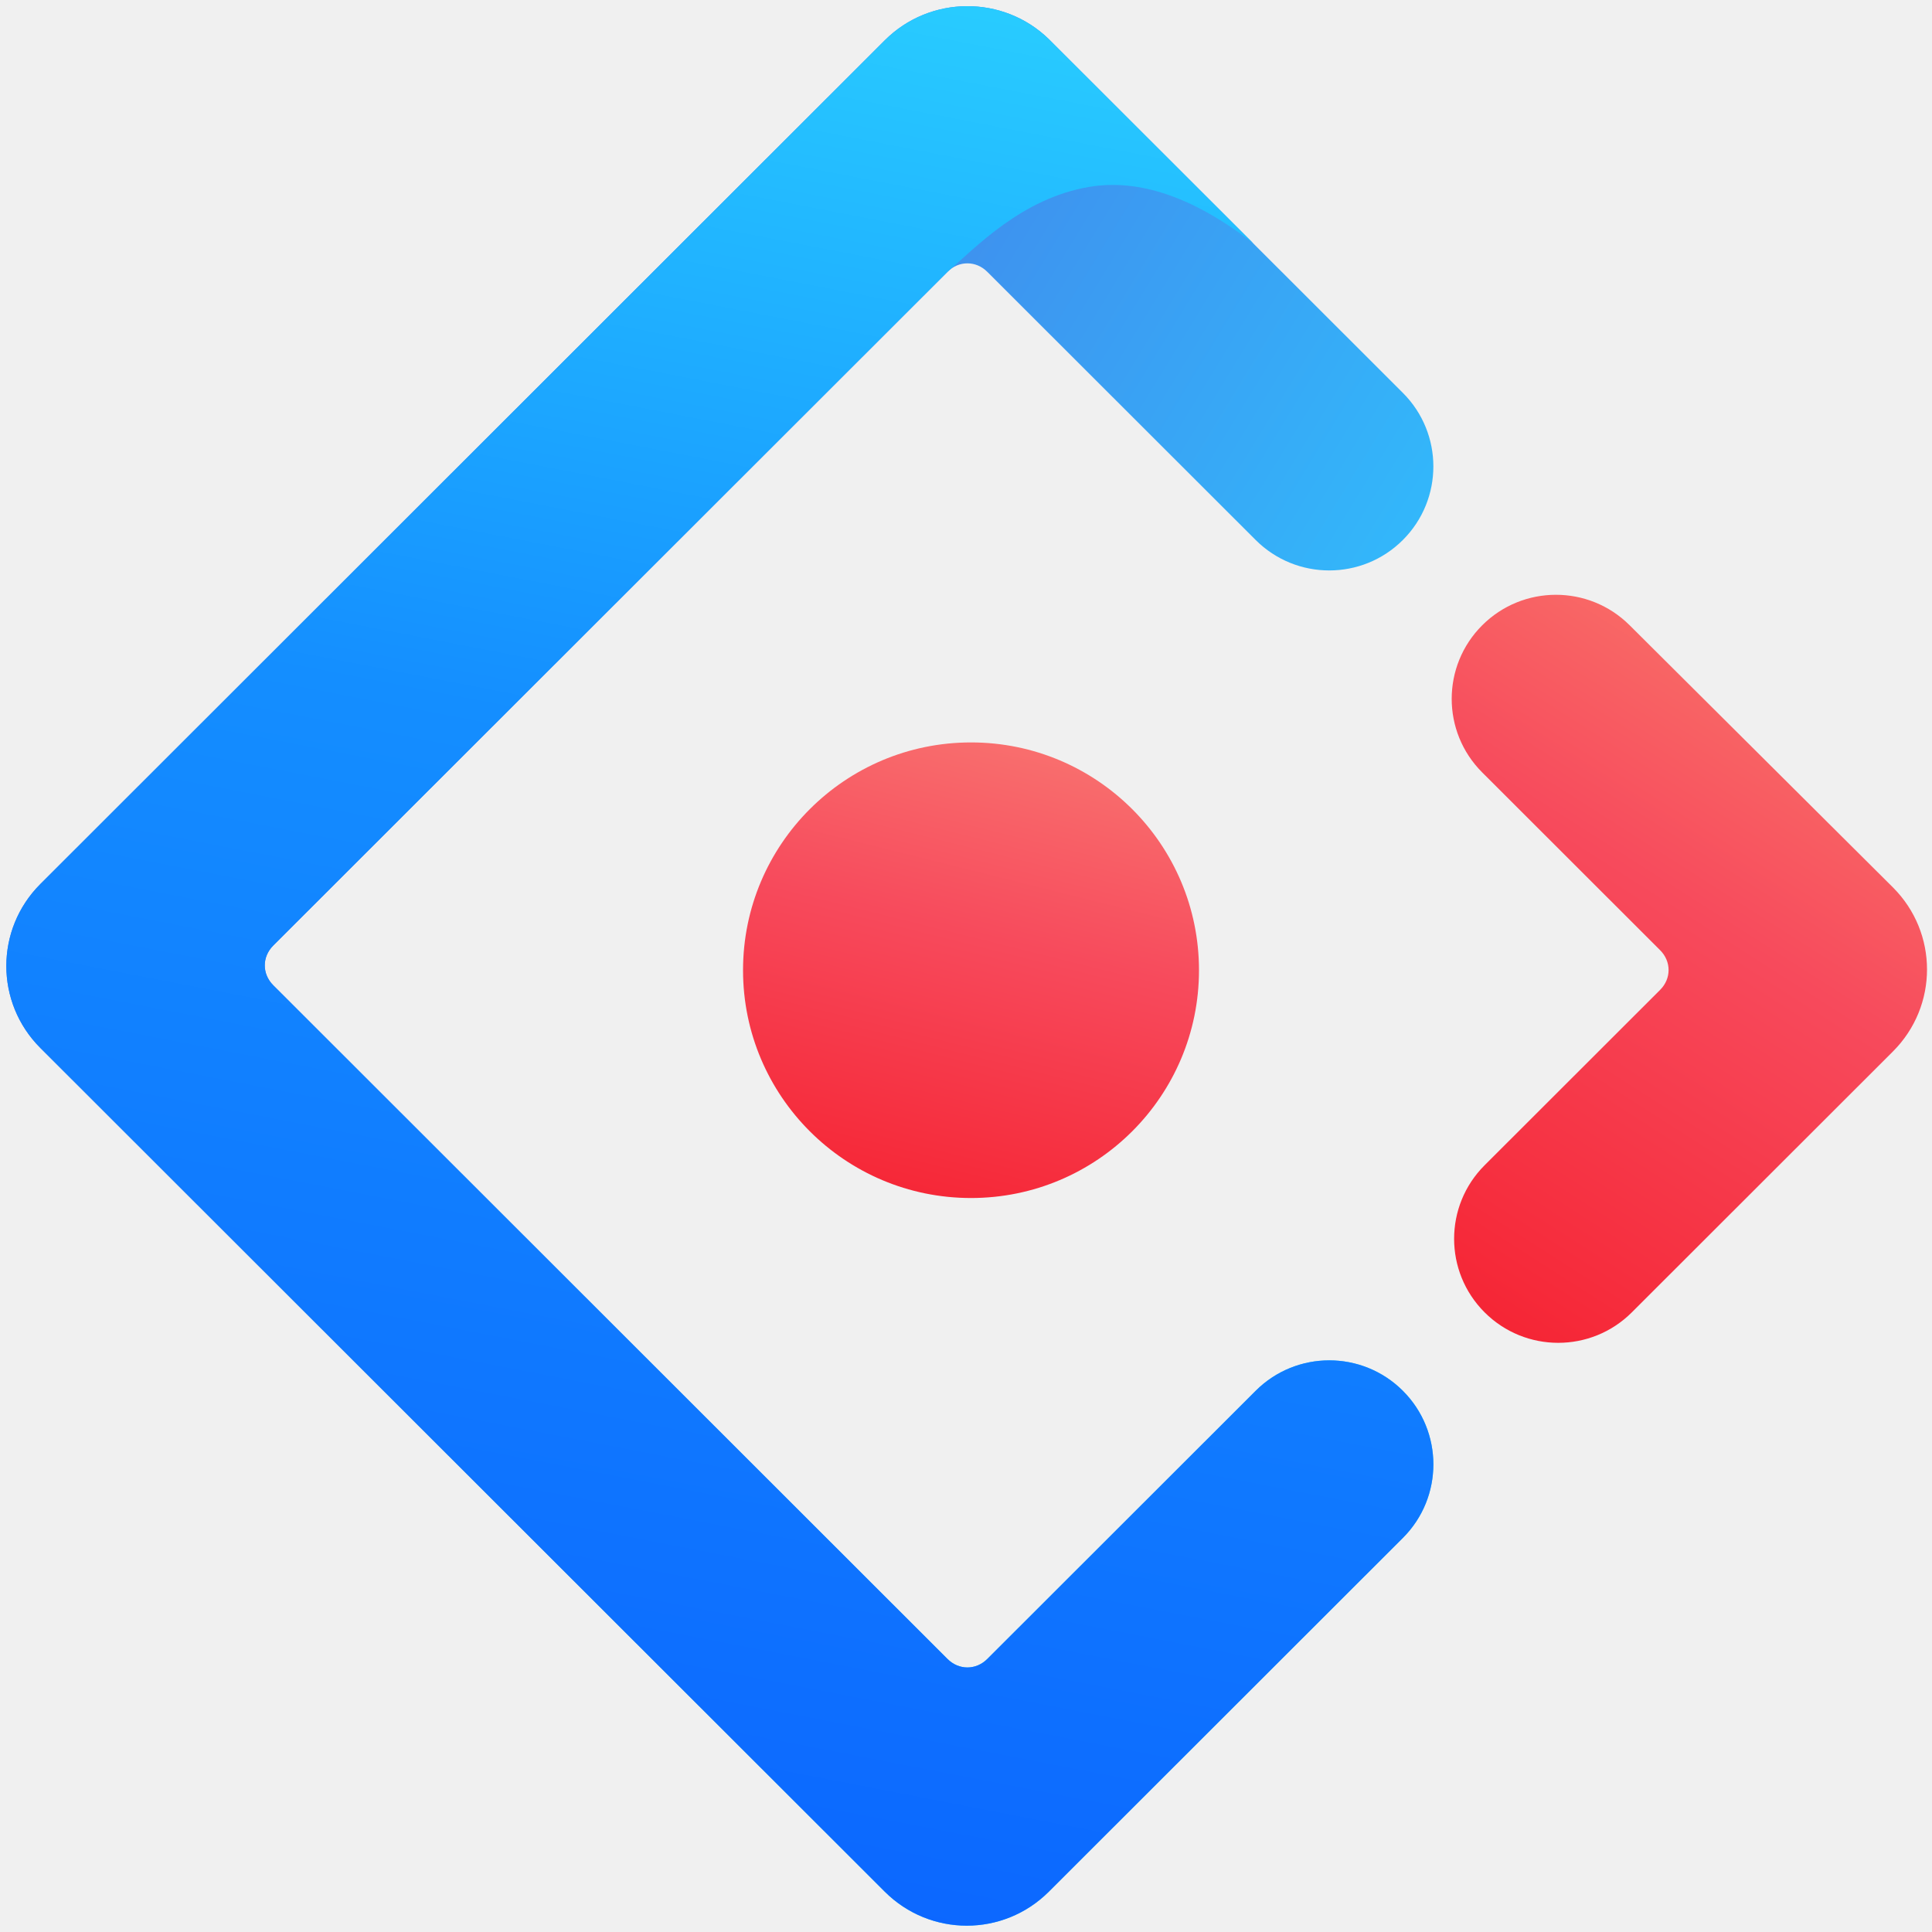
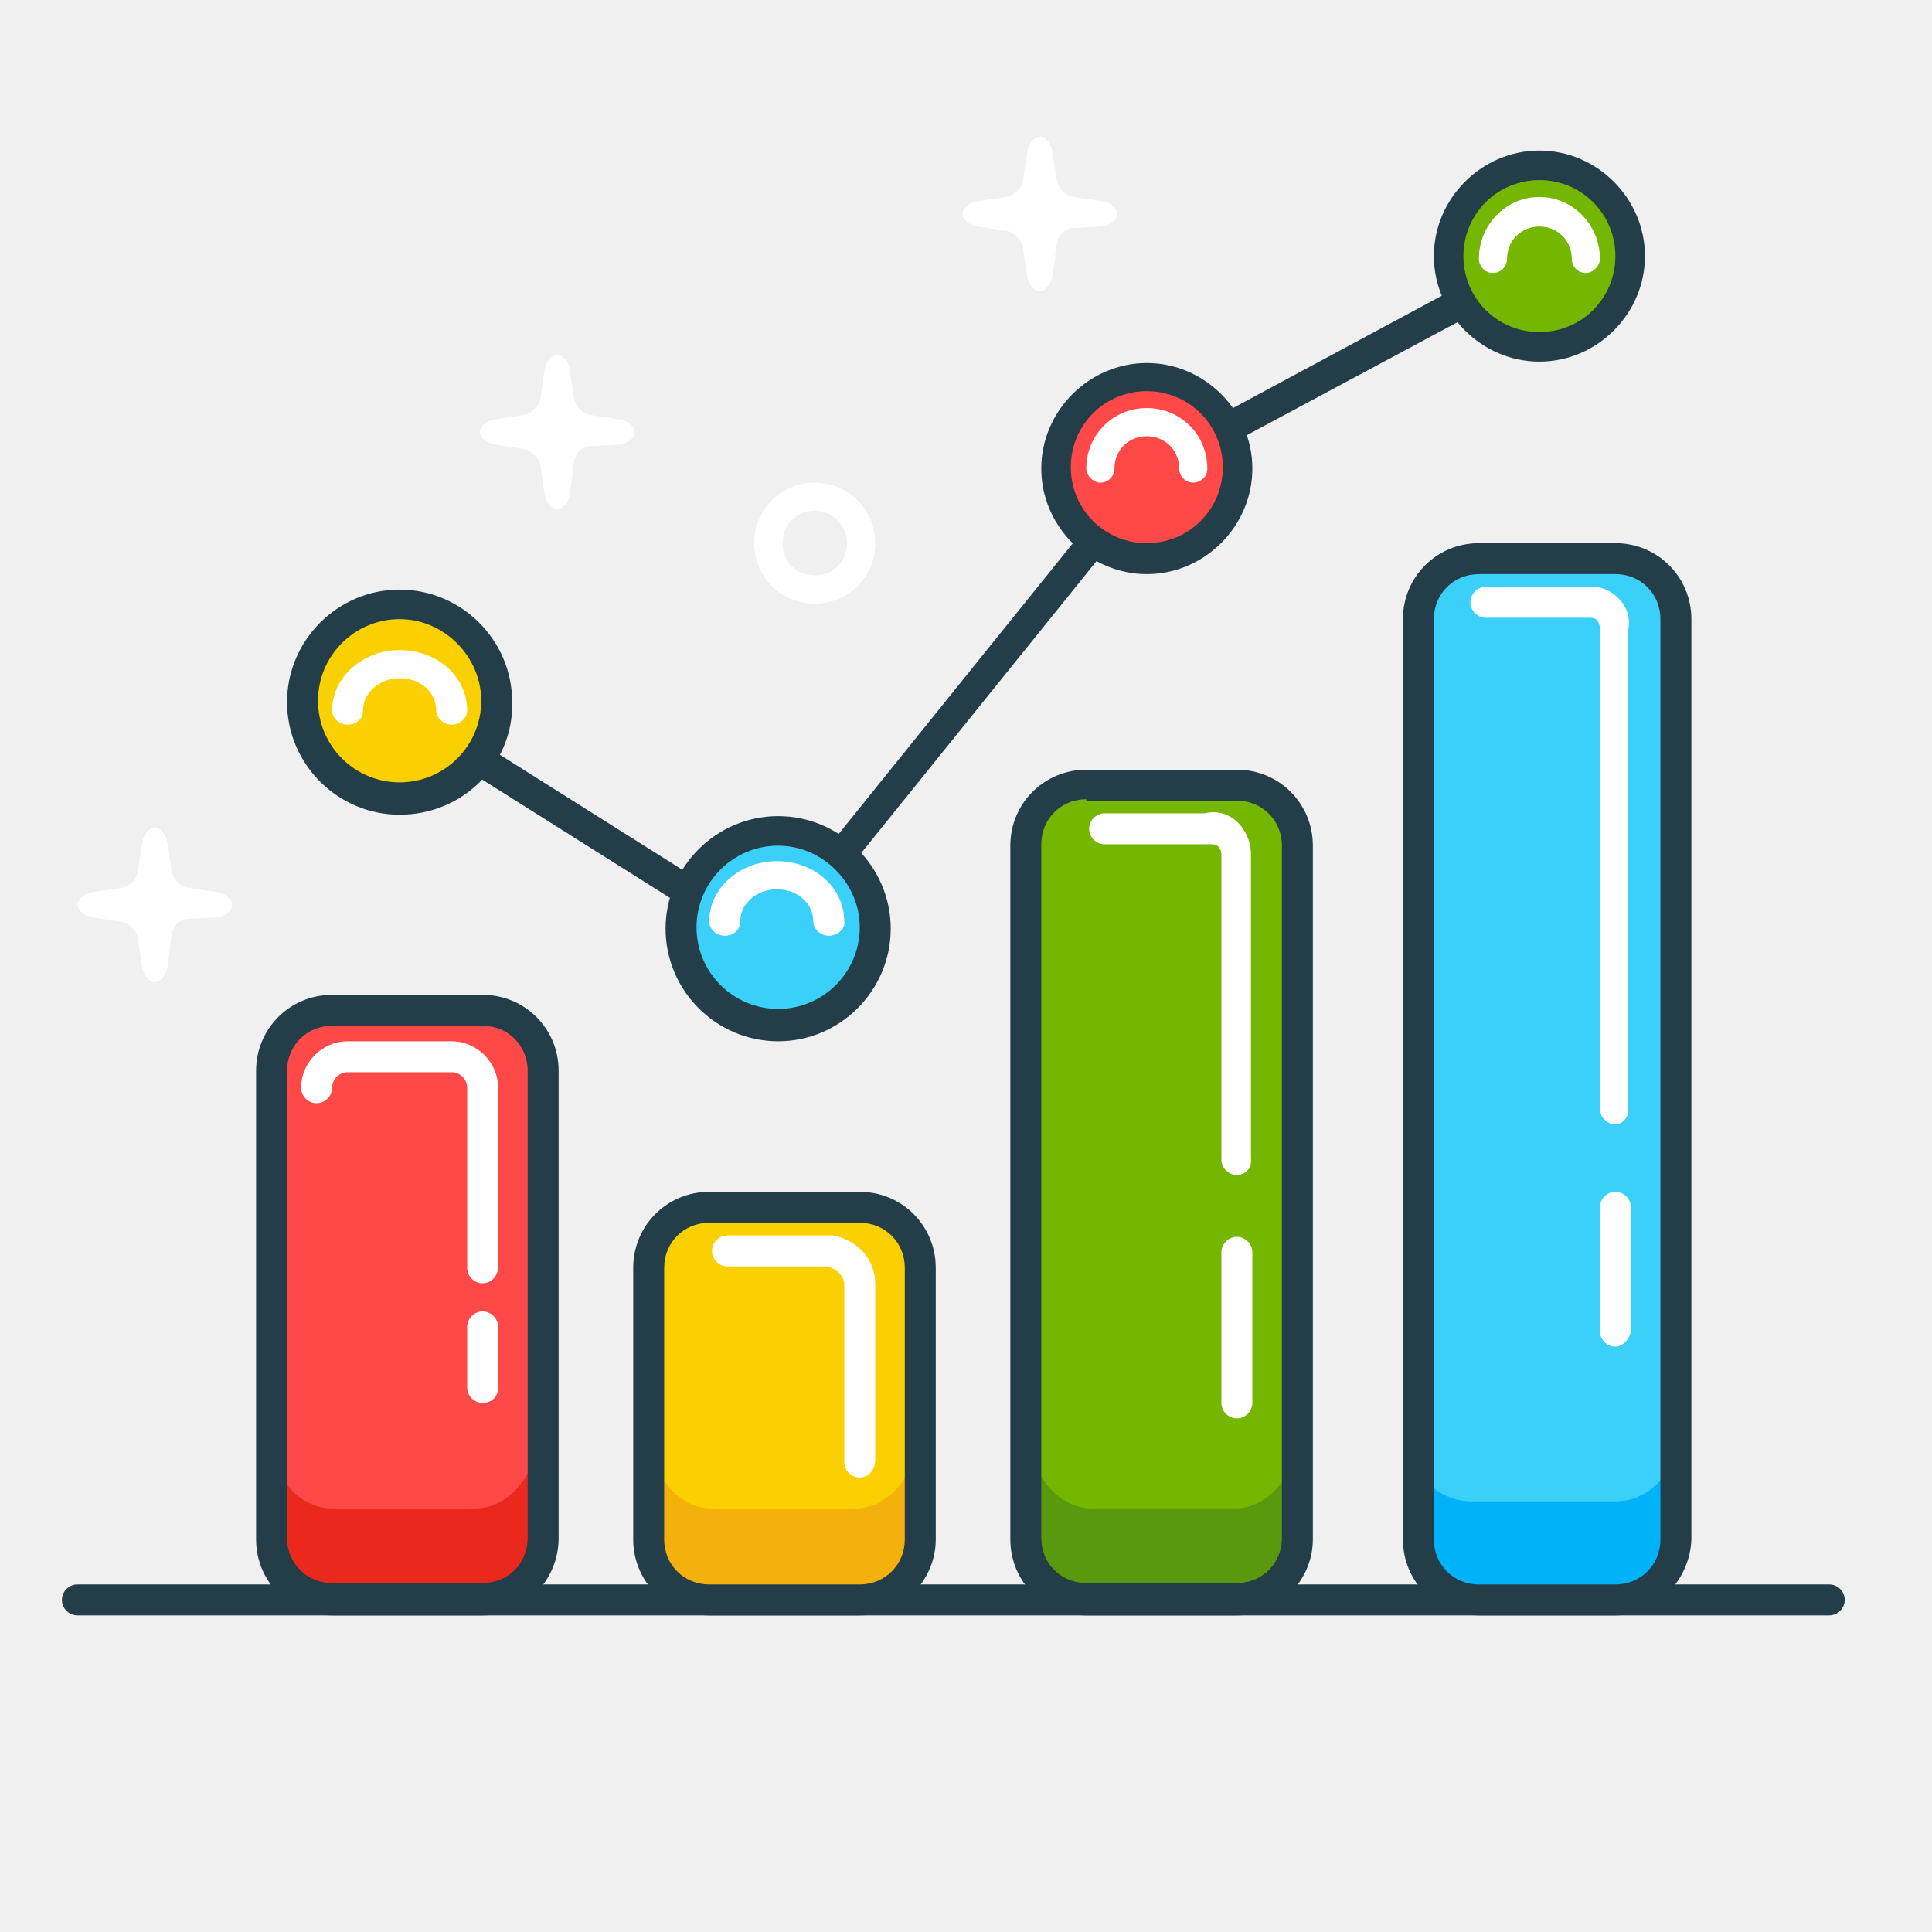
- <svg xmlns="http://www.w3.org/2000/svg" width="200" height="200" version="1.1" viewBox="0 0 200 200">
-   <defs>
-     <linearGradient id="linearGradient-1" x1="62.102%" x2="108.197%" y1="0%" y2="37.864%">
-       <stop offset="0%" stop-color="#4285EB" />
-       <stop offset="100%" stop-color="#2EC7FF" />
-     </linearGradient>
-     <linearGradient id="linearGradient-2" x1="69.644%" x2="54.043%" y1="0%" y2="108.457%">
-       <stop offset="0%" stop-color="#29CDFF" />
-       <stop offset="37.86%" stop-color="#148EFF" />
-       <stop offset="100%" stop-color="#0A60FF" />
-     </linearGradient>
-     <linearGradient id="linearGradient-3" x1="69.691%" x2="16.723%" y1="-12.974%" y2="117.391%">
-       <stop offset="0%" stop-color="#FA816E" />
-       <stop offset="41.473%" stop-color="#F74A5C" />
-       <stop offset="100%" stop-color="#F51D2C" />
-     </linearGradient>
-     <linearGradient id="linearGradient-4" x1="68.128%" x2="30.44%" y1="-35.691%" y2="114.943%">
-       <stop offset="0%" stop-color="#FA8E7D" />
-       <stop offset="51.264%" stop-color="#F74A5C" />
-       <stop offset="100%" stop-color="#F51D2C" />
-     </linearGradient>
-   </defs>
-   <g id="Page-1" fill="none" fill-rule="evenodd" stroke="none" stroke-width="1">
-     <g id="logo" transform="translate(-20, -20)">
-       <g id="Group-28-Copy-5" transform="translate(20, 20)">
-         <g id="Group-27-Copy-3">
-           <g id="Group-25" fill-rule="nonzero">
-             <g id="2">
-               <path id="Shape" fill="url(#linearGradient-1)" d="M91.588,4.177 L4.18,91.513 C-0.519,96.208 -0.519,103.792 4.18,108.487 L91.588,195.823 C96.287,200.519 103.877,200.519 108.577,195.823 L145.225,159.205 C149.434,155 149.434,148.182 145.225,143.977 C141.017,139.772 134.194,139.772 129.985,143.977 L102.202,171.737 C101.032,172.906 99.257,172.906 98.088,171.737 L28.286,101.993 C27.116,100.824 27.116,99.051 28.286,97.882 L98.088,28.138 C99.257,26.969 101.032,26.969 102.202,28.138 L129.985,55.898 C134.194,60.103 141.017,60.103 145.225,55.898 C149.434,51.693 149.434,44.876 145.225,40.671 L108.581,4.056 C103.862,-0.538 96.269,-0.501 91.588,4.177 Z" />
-               <path id="Shape" fill="url(#linearGradient-2)" d="M91.588,4.177 L4.18,91.513 C-0.519,96.208 -0.519,103.792 4.18,108.487 L91.588,195.823 C96.287,200.519 103.877,200.519 108.577,195.823 L145.225,159.205 C149.434,155 149.434,148.182 145.225,143.977 C141.017,139.772 134.194,139.772 129.985,143.977 L102.202,171.737 C101.032,172.906 99.257,172.906 98.088,171.737 L28.286,101.993 C27.116,100.824 27.116,99.051 28.286,97.882 L98.088,28.138 C101,25.627 105.752,20.542 112.73,19.352 C117.916,18.469 123.585,20.414 129.739,25.189 C125.625,21.078 118.572,14.034 108.581,4.056 C103.862,-0.538 96.269,-0.501 91.588,4.177 Z" />
-             </g>
-             <path id="Shape" fill="url(#linearGradient-3)" d="M153.686,135.855 C157.894,140.06 164.717,140.06 168.926,135.855 L195.96,108.843 C200.659,104.147 200.659,96.564 195.961,91.869 L168.691,64.718 C164.472,60.518 157.647,60.524 153.436,64.732 C149.227,68.937 149.227,75.754 153.436,79.959 L171.854,98.362 C173.024,99.531 173.024,101.305 171.854,102.473 L153.686,120.627 C149.477,124.832 149.477,131.65 153.686,135.855 Z" />
-           </g>
-           <ellipse id="Combined-Shape" cx="100.519" cy="100.437" fill="url(#linearGradient-4)" rx="23.6" ry="23.581" />
-         </g>
-       </g>
-     </g>
-   </g>
+ <svg xmlns="http://www.w3.org/2000/svg" t="1712030588523" class="icon" viewBox="0 0 1024 1024" version="1.1" p-id="8925" width="200" height="200">
+   <path d="M969.556 856.192H41.02c-4.475 0-8.204-3.729-8.204-8.204s3.729-8.204 8.204-8.204H969.556c4.475 0 8.204 3.729 8.204 8.204s-3.729 8.204-8.204 8.204z" fill="#233E49" p-id="8926" />
+   <path d="M284.154 814.427c0 17.899-14.17 32.07-32.07 32.07H176.012c-17.899 0-32.07-14.17-32.07-32.07V562.342c0-17.899 14.17-32.07 32.07-32.07h76.073c17.899 0 32.07 14.17 32.07 32.07v252.084z" fill="#FF4848" p-id="8927" />
+   <path d="M485.524 814.427c0 17.899-14.17 32.07-32.07 32.07H377.381c-17.899 0-32.07-14.17-32.07-32.07V670.485c0-17.899 14.17-32.07 32.07-32.07h76.073c17.899 0 32.07 14.17 32.07 32.07v143.942z" fill="#FBD000" p-id="8928" />
+   <path d="M686.893 814.427c0 17.899-14.17 32.07-32.07 32.07H578.75c-17.899 0-32.07-14.17-32.07-32.07V442.267c0-17.899 14.17-32.07 32.07-32.07h76.073c17.899 0 32.07 14.17 32.07 32.07v372.16z" fill="#75B600" p-id="8929" />
+   <path d="M887.516 814.427c0 17.899-14.17 32.07-32.07 32.07h-76.073c-17.899 0-32.07-14.17-32.07-32.07V325.92c0-17.899 14.17-32.07 32.07-32.07h76.073c17.899 0 32.07 14.17 32.07 32.07v488.507z" fill="#3AD0F9" p-id="8930" />
+   <path d="M407.959 507.898c-1.492 0-2.983-0.746-4.475-1.492L205.844 381.856c-3.729-2.237-5.221-7.458-2.237-11.187 2.237-3.729 7.458-5.221 11.187-2.237l191.674 120.822L604.108 243.881l2.237-2.237L812.935 130.517c3.729-2.237 8.95-0.746 11.187 2.983 2.237 3.729 0.746 8.95-2.983 11.187L615.295 255.068l-201.369 249.847c-1.492 2.237-3.729 2.983-5.966 2.983z" fill="#233E49" p-id="8931" />
+   <path d="M410.197 489.999m-49.969 0a49.969 49.969 0 1 0 99.939 0 49.969 49.969 0 1 0-99.939 0Z" fill="#3AD0F9" p-id="8932" />
+   <path d="M610.074 248.355m-49.969 0a49.969 49.969 0 1 0 99.939 0 49.969 49.969 0 1 0-99.939 0Z" fill="#FF4848" p-id="8933" />
+   <path d="M210.319 375.143m-49.969 0a49.969 49.969 0 1 0 99.939 0 49.969 49.969 0 1 0-99.939 0Z" fill="#FBD000" p-id="8934" />
+   <path d="M813.681 136.484m-49.969 0a49.969 49.969 0 1 0 99.939 0 49.969 49.969 0 1 0-99.939 0Z" fill="#75B600" p-id="8935" />
+   <path d="M211.811 431.825c-32.816 0-59.665-26.849-59.665-59.665s26.849-59.665 59.665-59.665 59.665 26.849 59.665 59.665c0.746 32.816-26.103 59.665-59.665 59.665z m0-103.668c-23.866 0-43.257 19.391-43.257 43.257 0 23.866 19.391 43.257 43.257 43.257 23.866 0 43.257-19.391 43.257-43.257 0-23.12-19.391-43.257-43.257-43.257zM412.434 551.901c-32.816 0-59.665-26.849-59.665-59.665s26.849-59.665 59.665-59.665 59.665 26.849 59.665 59.665-26.849 59.665-59.665 59.665z m0-103.668c-23.866 0-43.257 19.391-43.257 43.257 0 23.866 19.391 43.257 43.257 43.257 23.866 0 43.257-19.391 43.257-43.257 0-23.12-19.391-43.257-43.257-43.257z" fill="#233E49" p-id="8936" />
+   <path d="M252.084 799.511H176.012c-17.899 0-32.07-17.899-32.07-35.799v49.969c0 17.899 14.17 32.07 32.07 32.07h76.073c17.899 0 32.07-14.17 32.07-32.07v-49.969c0 17.899-14.916 35.799-32.07 35.799z" fill="#EA291C" p-id="8937" />
+   <path d="M453.454 799.511H377.381c-17.899 0-32.07-17.899-32.07-35.799v49.969c0 17.899 14.17 32.07 32.07 32.07h76.073c17.899 0 32.07-14.17 32.07-32.07v-49.969c0 17.899-14.916 35.799-32.07 35.799z" fill="#F4B10B" p-id="8938" />
+   <path d="M856.192 795.782h-76.073c-17.899 0-32.07-14.17-32.07-32.07v49.969c0 17.899 14.17 32.07 32.07 32.07h76.073c17.899 0 32.07-14.17 32.07-32.07v-49.969c-0.746 17.899-14.916 32.07-32.07 32.07z" fill="#00B3F9" p-id="8939" />
+   <path d="M607.837 304.291c-30.578 0-55.936-25.358-55.936-55.936s25.358-55.936 55.936-55.936 55.936 25.358 55.936 55.936-25.358 55.936-55.936 55.936z m0-96.956c-22.374 0-40.274 17.899-40.274 40.274 0 22.374 17.899 40.274 40.274 40.274 22.374 0 40.274-17.899 40.274-40.274 0-22.374-17.899-40.274-40.274-40.274z" fill="#233E49" p-id="8940" />
+   <path d="M654.823 799.511H578.75c-17.899 0-32.07-17.899-32.07-35.799v49.969c0 17.899 14.17 32.07 32.07 32.07h76.073c17.899 0 32.07-14.17 32.07-32.07v-49.969c0 17.899-14.916 35.799-32.07 35.799z" fill="#58990D" p-id="8941" />
+   <path d="M815.918 191.674c-30.578 0-55.936-25.358-55.936-55.936s25.358-55.936 55.936-55.936 55.936 25.358 55.936 55.936-25.358 55.936-55.936 55.936z m0-96.21c-22.374 0-40.274 17.899-40.274 40.274s17.899 40.274 40.274 40.274c22.374 0 40.274-17.899 40.274-40.274s-17.899-40.274-40.274-40.274zM255.814 856.192H176.012c-22.374 0-40.274-17.899-40.274-40.274V567.563c0-22.374 17.899-40.274 40.274-40.274h79.802c22.374 0 40.274 17.899 40.274 40.274v247.61c0 22.374-17.899 41.02-40.274 41.02zM176.012 543.697c-13.425 0-23.866 10.441-23.866 23.866v247.61c0 13.425 10.441 23.866 23.866 23.866h79.802c13.425 0 23.866-10.441 23.866-23.866V567.563c0-13.425-10.441-23.866-23.866-23.866H176.012zM455.691 856.192H375.889c-22.374 0-40.274-17.899-40.274-40.274V671.977c0-22.374 17.899-40.274 40.274-40.274h79.802c22.374 0 40.274 17.899 40.274 40.274v143.942c0 21.629-17.899 40.274-40.274 40.274zM375.889 648.111c-13.425 0-23.866 10.441-23.866 23.866v143.942c0 13.425 10.441 23.866 23.866 23.866h79.802c13.425 0 23.866-10.441 23.866-23.866V671.977c0-13.425-10.441-23.866-23.866-23.866H375.889zM655.569 856.192H575.767c-22.374 0-40.274-17.899-40.274-40.274V448.233c0-22.374 17.899-40.274 40.274-40.274h79.802c22.374 0 40.274 17.899 40.274 40.274v367.685c0 21.629-17.899 40.274-40.274 40.274z m-79.802-432.571c-13.425 0-23.866 10.441-23.866 23.866v367.685c0 13.425 10.441 23.866 23.866 23.866h79.802c13.425 0 23.866-10.441 23.866-23.866V448.233c0-13.425-10.441-23.866-23.866-23.866H575.767zM856.192 856.192h-72.344c-22.374 0-40.274-17.899-40.274-40.274V328.157c0-22.374 17.899-40.274 40.274-40.274h72.344c22.374 0 40.274 17.899 40.274 40.274v487.761c-0.746 21.629-18.645 40.274-40.274 40.274z m-72.344-551.901c-13.425 0-23.866 10.441-23.866 23.866v487.761c0 13.425 10.441 23.866 23.866 23.866h72.344c13.425 0 23.866-10.441 23.866-23.866V328.157c0-13.425-10.441-23.866-23.866-23.866h-72.344z" fill="#233E49" p-id="8942" />
+   <path d="M239.406 384.093c-4.475 0-8.204-3.729-8.204-7.458 0-9.696-8.204-17.154-19.391-17.154-10.441 0-19.391 7.458-19.391 17.154 0 4.475-3.729 7.458-8.204 7.458s-8.204-3.729-8.204-7.458c0-17.899 16.408-32.07 35.799-32.07 20.137 0 35.799 14.17 35.799 32.07 0 3.729-3.729 7.458-8.204 7.458zM439.283 495.965c-4.475 0-8.204-3.729-8.204-7.458 0-9.696-8.204-17.154-19.391-17.154-10.441 0-19.391 7.458-19.391 17.154 0 4.475-3.729 7.458-8.204 7.458-4.475 0-8.204-3.729-8.204-7.458 0-17.899 16.408-32.07 35.799-32.07 20.137 0 35.799 14.17 35.799 32.07 0.746 3.729-3.729 7.458-8.204 7.458zM632.449 255.814c-4.475 0-7.458-3.729-7.458-7.458 0-9.696-7.458-17.154-17.154-17.154-9.696 0-17.154 7.458-17.154 17.154 0 4.475-3.729 7.458-7.458 7.458s-7.458-3.729-7.458-7.458c0-17.899 14.17-32.07 32.07-32.07s32.07 14.17 32.07 32.07c0 4.475-3.729 7.458-7.458 7.458zM840.53 144.688c-4.475 0-7.458-3.729-7.458-7.458 0-9.696-7.458-17.154-17.154-17.154-9.696 0-17.154 7.458-17.154 17.154 0 4.475-3.729 7.458-7.458 7.458-4.475 0-7.458-3.729-7.458-7.458 0-17.899 14.17-32.816 32.07-32.816s32.07 14.916 32.07 32.816c0 3.729-3.729 7.458-7.458 7.458zM255.814 743.575c-4.475 0-8.204-3.729-8.204-8.204v-32.07c0-4.475 3.729-8.204 8.204-8.204 4.475 0 8.204 3.729 8.204 8.204v32.07c0 5.221-3.729 8.204-8.204 8.204zM255.814 680.181c-4.475 0-8.204-3.729-8.204-8.204V576.513c0-4.475-3.729-8.204-8.204-8.204h-55.19c-4.475 0-8.204 3.729-8.204 8.204 0 4.475-3.729 8.204-8.204 8.204-4.475 0-8.204-3.729-8.204-8.204 0-13.425 11.187-24.612 24.612-24.612h55.19c13.425 0 24.612 11.187 24.612 24.612V671.231c0 5.221-3.729 8.95-8.204 8.95zM455.691 783.103c-4.475 0-8.204-3.729-8.204-8.204V680.926c0-4.475-3.729-8.204-8.95-9.696h-52.953c-4.475 0-8.204-3.729-8.204-8.204s3.729-8.204 8.204-8.204h55.936c12.679 2.237 22.374 12.679 22.374 25.358v93.227c0 5.966-3.729 9.696-8.204 9.696zM655.569 751.779c-4.475 0-8.204-3.729-8.204-8.204V663.773c0-4.475 3.729-8.204 8.204-8.204s8.204 3.729 8.204 8.204v79.802c0 4.475-3.729 8.204-8.204 8.204zM655.569 622.753c-4.475 0-8.204-3.729-8.204-8.204V453.454c0-2.237-0.746-4.475-2.237-5.221-0.746-0.746-2.237-0.746-3.729-0.746h-55.936c-4.475 0-8.204-3.729-8.204-8.204s3.729-8.204 8.204-8.204h52.953c5.966-1.492 11.933 0 16.408 3.729 5.221 4.475 8.204 11.187 8.204 17.899v161.095c0.746 5.221-2.983 8.95-7.458 8.95zM856.192 713.742c-4.475 0-8.204-3.729-8.204-8.204v-65.631c0-4.475 3.729-8.204 8.204-8.204 4.475 0 8.204 3.729 8.204 8.204v65.631c-0.746 4.475-4.475 8.204-8.204 8.204zM856.192 595.904c-4.475 0-8.204-3.729-8.204-8.204V334.87v-1.492c0-2.237-0.746-3.729-1.492-4.475-0.746-1.492-2.983-1.492-4.475-1.492h-54.444c-4.475 0-8.204-3.729-8.204-8.204 0-4.475 3.729-8.204 8.204-8.204h52.953c6.712-0.746 12.679 1.492 17.154 5.966 4.475 4.475 6.712 10.441 5.221 17.154v252.83c0.746 5.221-2.983 8.95-6.712 8.95z" fill="#FFFFFF" p-id="8943" />
+   <path d="M592.175 113.363c0-2.983-3.729-5.966-8.204-6.712l-14.916-2.237c-4.475-0.746-8.204-4.475-8.95-8.95l-2.237-14.916c-0.746-4.475-3.729-8.204-6.712-8.204s-5.966 3.729-6.712 8.204l-2.237 14.916c-0.746 4.475-4.475 8.204-8.95 8.95l-14.916 2.237c-4.475 0.746-8.204 3.729-8.204 6.712s3.729 5.966 8.204 6.712l14.916 2.237c4.475 0.746 8.204 4.475 8.95 8.95l2.237 14.916c0.746 4.475 3.729 8.204 6.712 8.204s5.966-3.729 6.712-8.204l2.237-17.154c0.746-4.475 4.475-8.204 8.95-8.204l14.916-0.746c4.475-0.746 8.204-3.729 8.204-6.712zM123.059 479.557c0-2.983-3.729-5.966-8.204-6.712l-14.916-2.237c-4.475-0.746-8.204-4.475-8.95-8.95l-2.237-14.916c-0.746-4.475-3.729-8.204-6.712-8.204s-5.966 3.729-6.712 8.204l-2.237 14.916c-0.746 4.475-4.475 8.204-8.95 8.95l-14.916 2.237c-4.475 0.746-8.204 3.729-8.204 6.712s3.729 5.966 8.204 6.712l14.916 2.237c4.475 0.746 8.204 4.475 8.95 8.95l2.237 14.916c0.746 4.475 3.729 8.204 6.712 8.204s5.966-3.729 6.712-8.204l2.237-17.154c0.746-4.475 4.475-8.204 8.95-8.204l14.916-0.746c5.221-0.746 8.204-3.729 8.204-6.712zM336.361 228.964c0-2.983-3.729-5.966-8.204-6.712l-14.916-2.237c-4.475-0.746-8.204-4.475-8.95-8.95l-2.237-14.916c-0.746-4.475-3.729-8.204-6.712-8.204s-5.966 3.729-6.712 8.204l-2.237 14.916c-0.746 4.475-4.475 8.204-8.95 8.95l-14.916 2.237c-4.475 0.746-8.204 3.729-8.204 6.712s3.729 5.966 8.204 6.712l14.916 2.237c4.475 0.746 8.204 4.475 8.95 8.95l2.237 14.916c0.746 4.475 3.729 8.204 6.712 8.204s5.966-3.729 6.712-8.204l2.237-17.154c0.746-4.475 4.475-8.204 8.95-8.204l14.916-0.746c5.221-0.746 8.204-3.729 8.204-6.712zM431.825 319.953c-17.899 0-32.07-14.17-32.07-32.07s14.17-32.07 32.07-32.07 32.07 14.17 32.07 32.07-14.17 32.07-32.07 32.07z m0-49.224c-9.696 0-17.154 7.458-17.154 17.154 0 9.696 7.458 17.154 17.154 17.154 9.696 0 17.154-7.458 17.154-17.154 0-8.95-7.458-17.154-17.154-17.154z" fill="#FFFFFF" p-id="8944" />
</svg>
